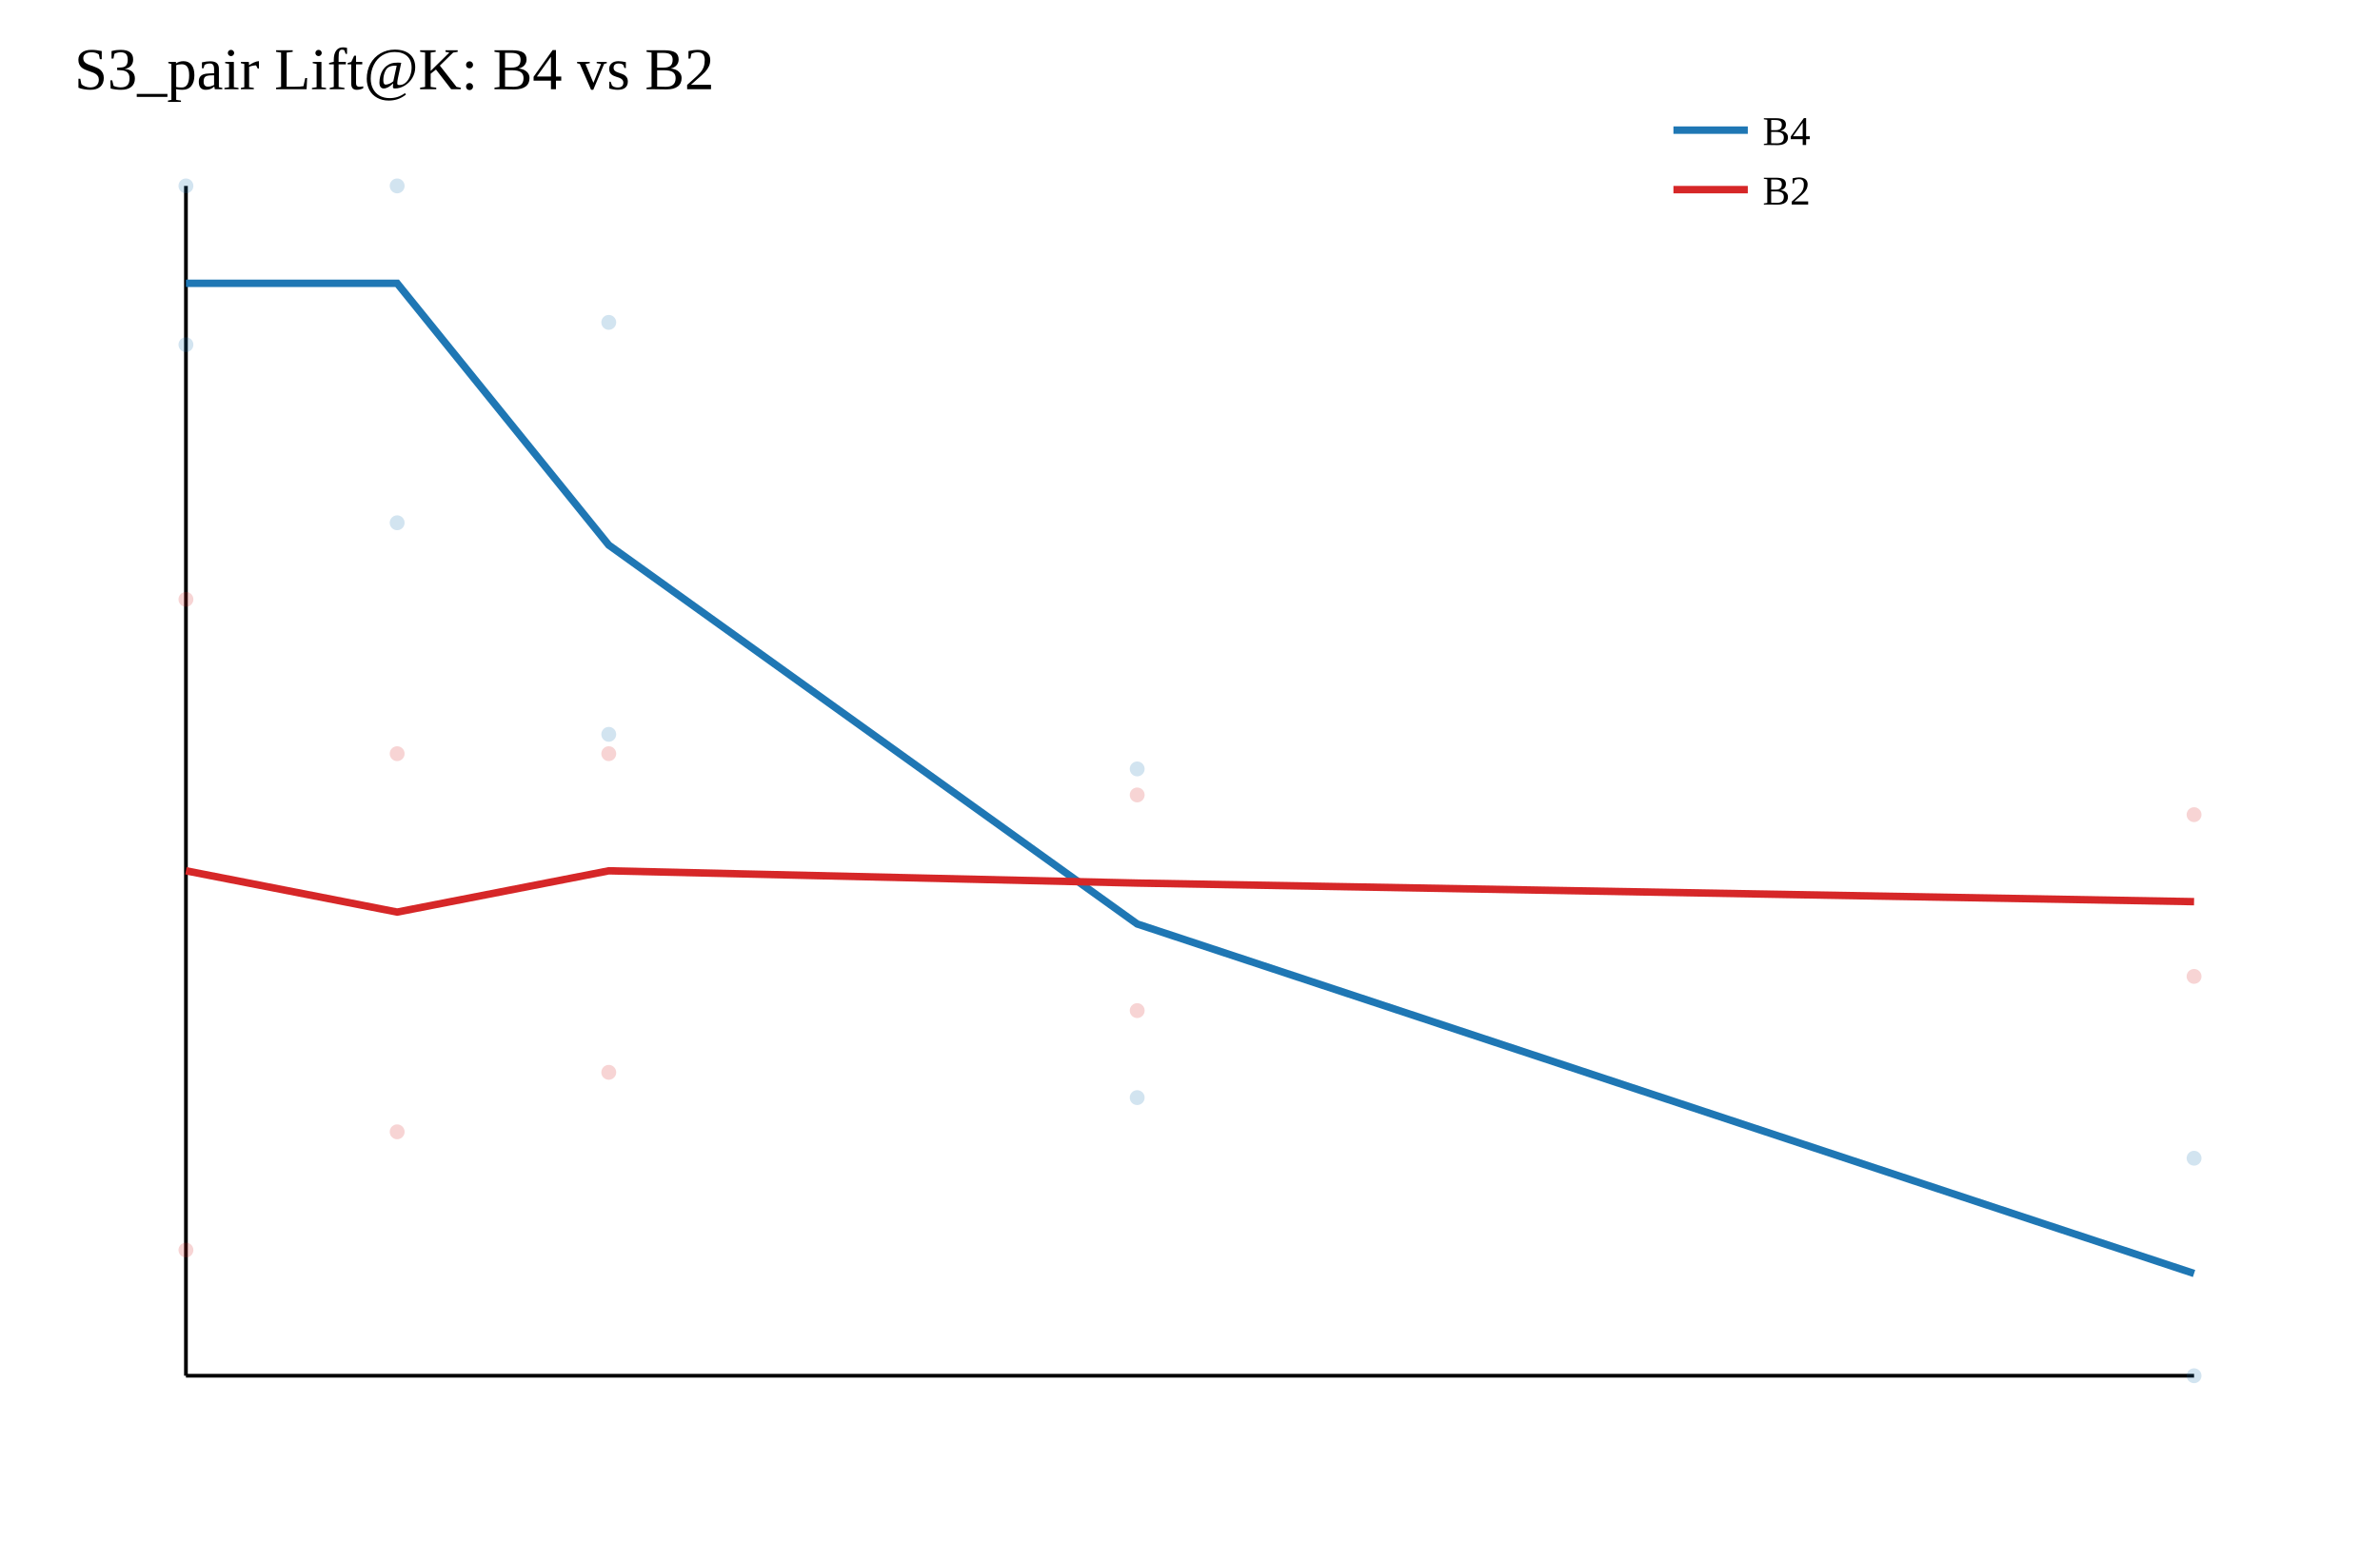
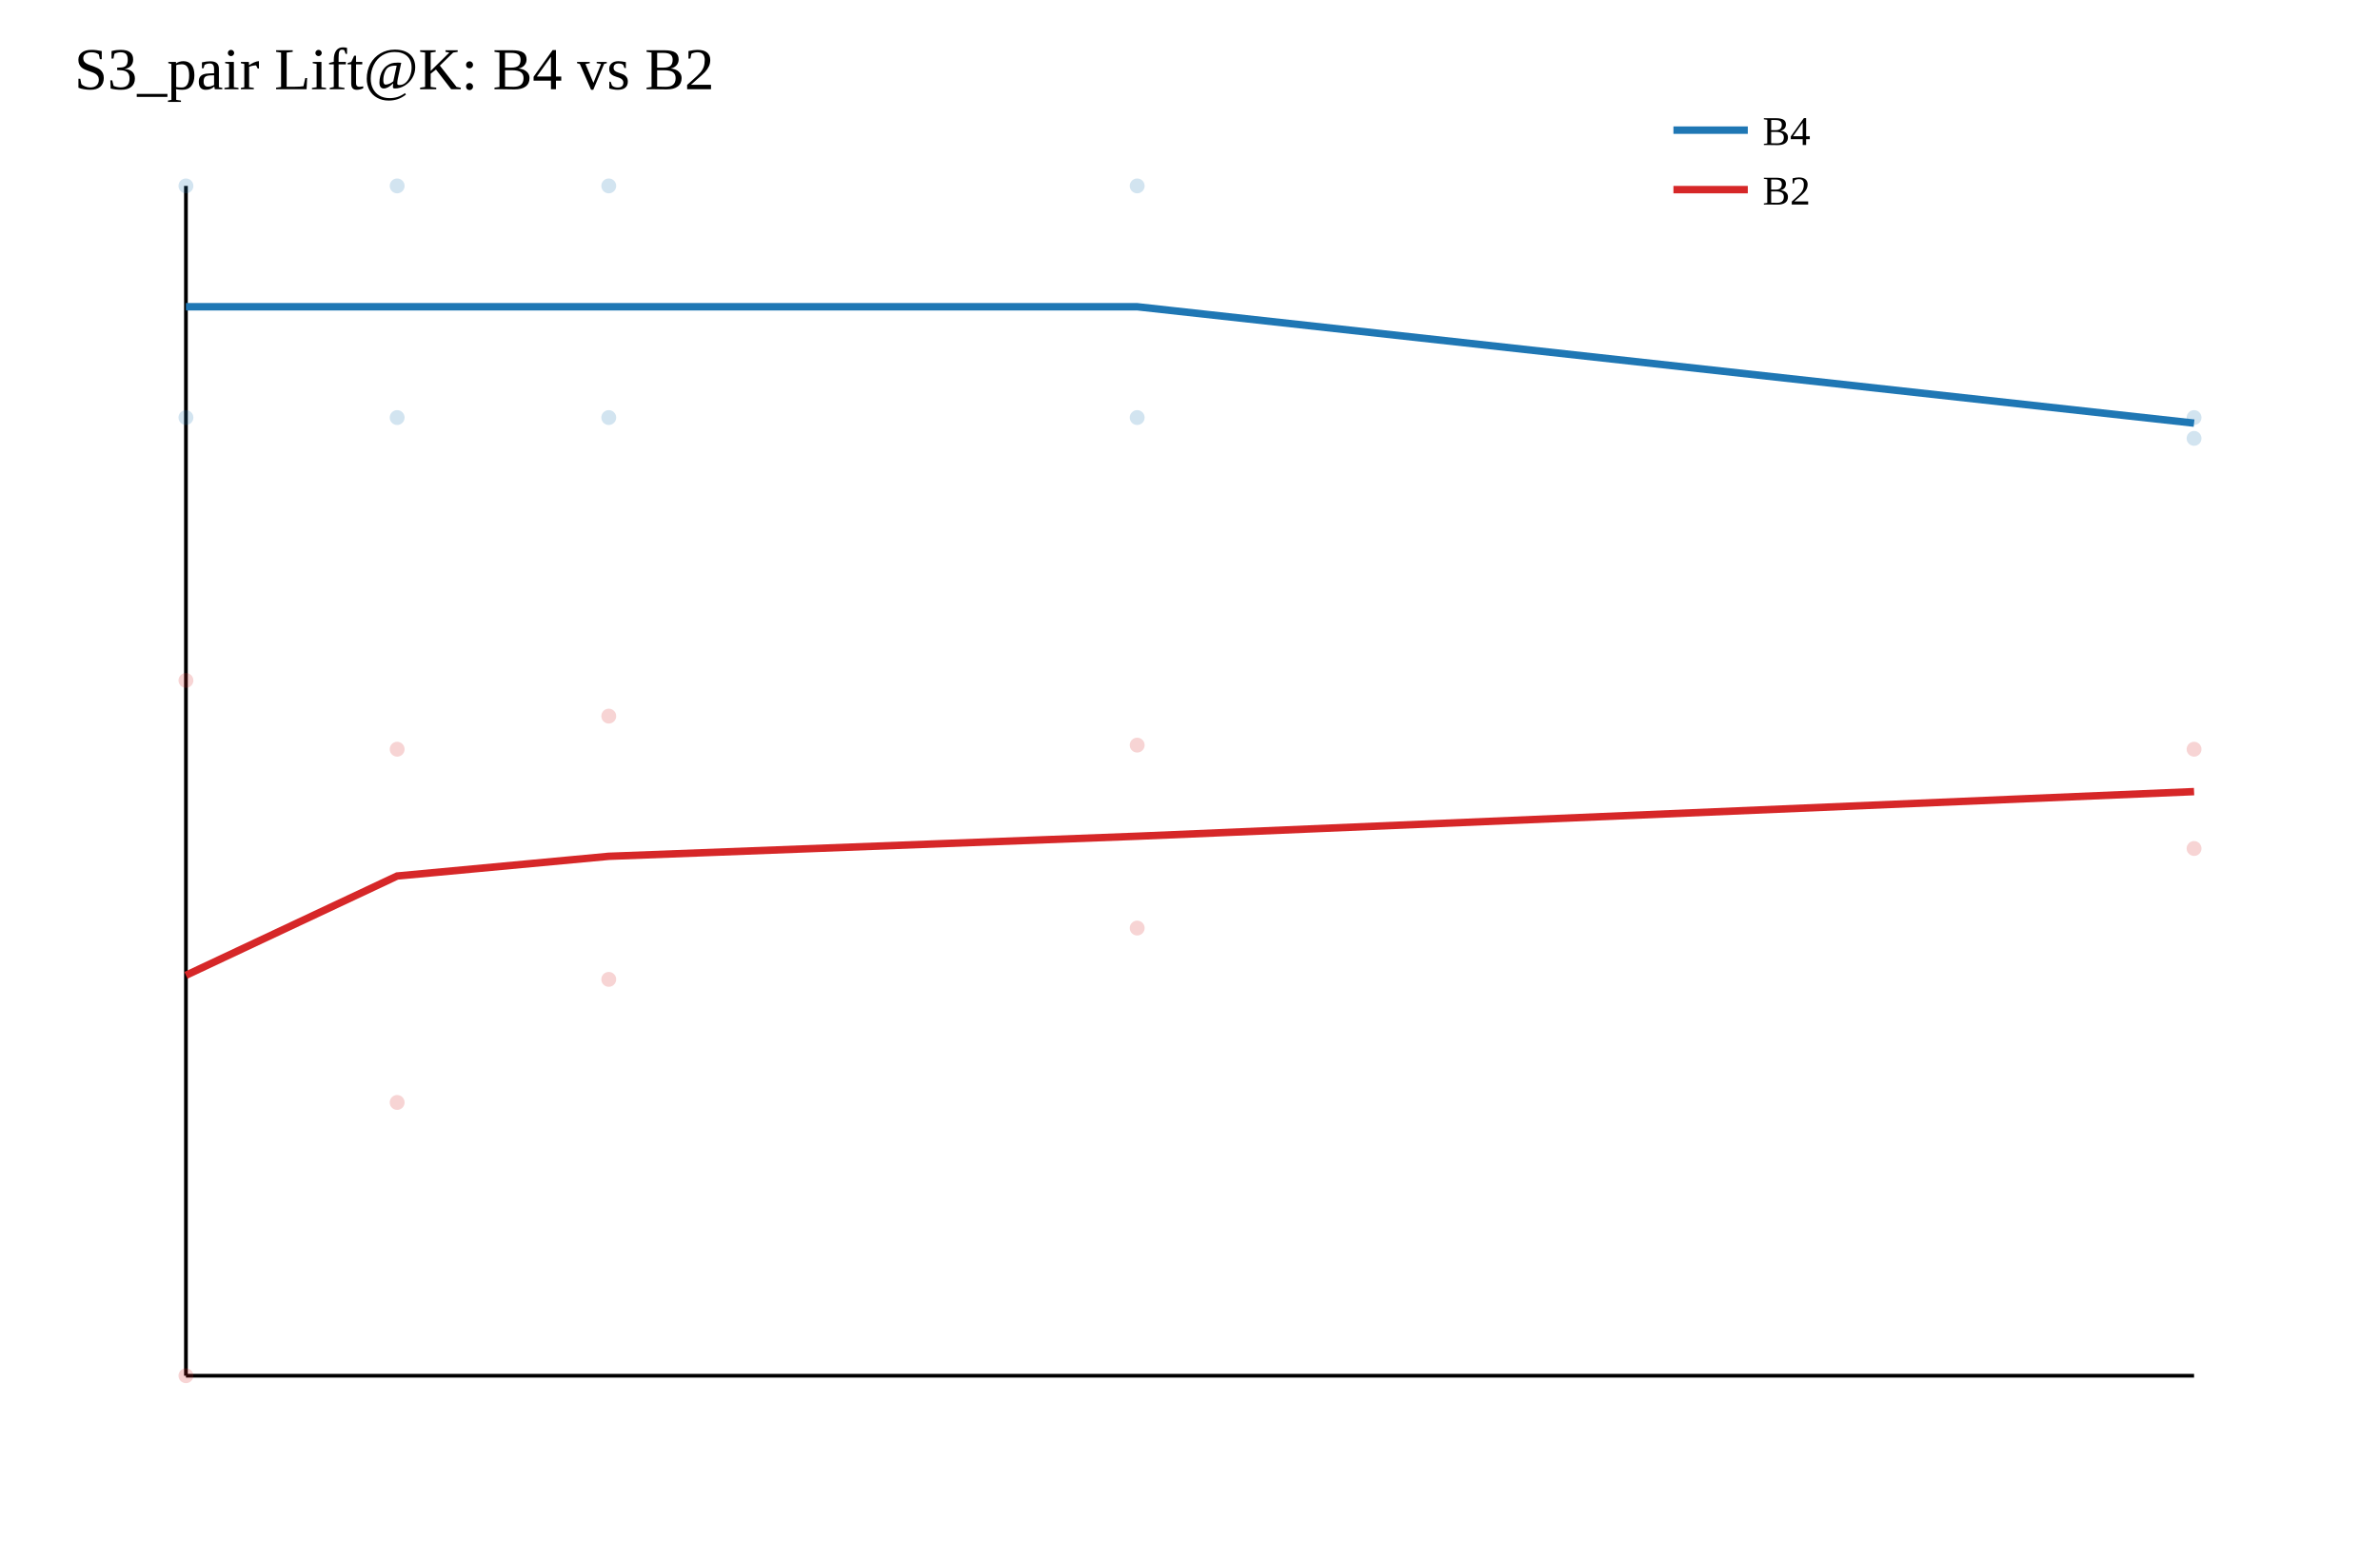
<svg xmlns="http://www.w3.org/2000/svg" width="640" height="420">
  <text x="20" y="24" font-size="16">S3_pair Lift@K: B4 vs B2</text>
  <line x1="50" y1="370" x2="590" y2="370" stroke="black" />
  <line x1="50" y1="370" x2="50" y2="50" stroke="black" />
-   <circle cx="50.0" cy="92.7" r="2" fill="#1f77b4" opacity="0.2" />
-   <circle cx="106.8" cy="140.6" r="2" fill="#1f77b4" opacity="0.2" />
-   <circle cx="163.7" cy="197.5" r="2" fill="#1f77b4" opacity="0.2" />
-   <circle cx="305.8" cy="295.2" r="2" fill="#1f77b4" opacity="0.2" />
-   <circle cx="590.0" cy="370.0" r="2" fill="#1f77b4" opacity="0.2" />
+   <circle cx="50.0" cy="112.3" r="2" fill="#1f77b4" opacity="0.2" />
+   <circle cx="106.8" cy="112.3" r="2" fill="#1f77b4" opacity="0.2" />
+   <circle cx="163.7" cy="112.3" r="2" fill="#1f77b4" opacity="0.2" />
+   <circle cx="305.8" cy="112.3" r="2" fill="#1f77b4" opacity="0.2" />
+   <circle cx="590.0" cy="117.9" r="2" fill="#1f77b4" opacity="0.2" />
  <circle cx="50.0" cy="50.0" r="2" fill="#1f77b4" opacity="0.2" />
  <circle cx="106.8" cy="50.0" r="2" fill="#1f77b4" opacity="0.2" />
-   <circle cx="163.7" cy="86.7" r="2" fill="#1f77b4" opacity="0.2" />
-   <circle cx="305.8" cy="206.8" r="2" fill="#1f77b4" opacity="0.2" />
-   <circle cx="590.0" cy="311.5" r="2" fill="#1f77b4" opacity="0.2" />
-   <circle cx="50.0" cy="336.2" r="2" fill="#d62728" opacity="0.2" />
-   <circle cx="106.8" cy="304.4" r="2" fill="#d62728" opacity="0.2" />
-   <circle cx="163.7" cy="288.4" r="2" fill="#d62728" opacity="0.2" />
-   <circle cx="305.8" cy="271.8" r="2" fill="#d62728" opacity="0.2" />
-   <circle cx="590.0" cy="262.6" r="2" fill="#d62728" opacity="0.2" />
-   <circle cx="50.0" cy="161.2" r="2" fill="#d62728" opacity="0.2" />
-   <circle cx="106.8" cy="202.7" r="2" fill="#d62728" opacity="0.2" />
-   <circle cx="163.7" cy="202.7" r="2" fill="#d62728" opacity="0.2" />
-   <circle cx="305.8" cy="213.8" r="2" fill="#d62728" opacity="0.2" />
-   <circle cx="590.0" cy="219.1" r="2" fill="#d62728" opacity="0.2" />
-   <polyline fill="none" stroke="#1f77b4" stroke-width="2" points="50.0,76.2 106.8,76.2 163.7,146.6 305.8,248.5 590.0,342.5" />
+   <circle cx="163.7" cy="50.0" r="2" fill="#1f77b4" opacity="0.2" />
+   <circle cx="305.8" cy="50.0" r="2" fill="#1f77b4" opacity="0.2" />
+   <circle cx="590.0" cy="112.3" r="2" fill="#1f77b4" opacity="0.2" />
+   <circle cx="50.0" cy="370.0" r="2" fill="#d62728" opacity="0.2" />
+   <circle cx="106.8" cy="296.5" r="2" fill="#d62728" opacity="0.2" />
+   <circle cx="163.7" cy="263.4" r="2" fill="#d62728" opacity="0.2" />
+   <circle cx="305.8" cy="249.6" r="2" fill="#d62728" opacity="0.2" />
+   <circle cx="590.0" cy="228.2" r="2" fill="#d62728" opacity="0.2" />
+   <circle cx="50.0" cy="183.0" r="2" fill="#d62728" opacity="0.2" />
+   <circle cx="106.8" cy="201.5" r="2" fill="#d62728" opacity="0.2" />
+   <circle cx="163.7" cy="192.6" r="2" fill="#d62728" opacity="0.2" />
+   <circle cx="305.8" cy="200.4" r="2" fill="#d62728" opacity="0.2" />
+   <circle cx="590.0" cy="201.5" r="2" fill="#d62728" opacity="0.2" />
+   <polyline fill="none" stroke="#1f77b4" stroke-width="2" points="50.0,82.5 106.8,82.5 163.7,82.5 305.8,82.5 590.0,113.8" />
  <line x1="450" y1="35" x2="470" y2="35" stroke="#1f77b4" stroke-width="2" />
  <text x="474" y="39" font-size="11">B4</text>
-   <polyline fill="none" stroke="#d62728" stroke-width="2" points="50.0,234.2 106.8,245.3 163.7,234.2 305.8,237.5 590.0,242.5" />
+   <polyline fill="none" stroke="#d62728" stroke-width="2" points="50.0,262.3 106.8,235.6 163.7,230.3 305.8,224.9 590.0,212.9" />
  <line x1="450" y1="51" x2="470" y2="51" stroke="#d62728" stroke-width="2" />
  <text x="474" y="55" font-size="11">B2</text>
</svg>
